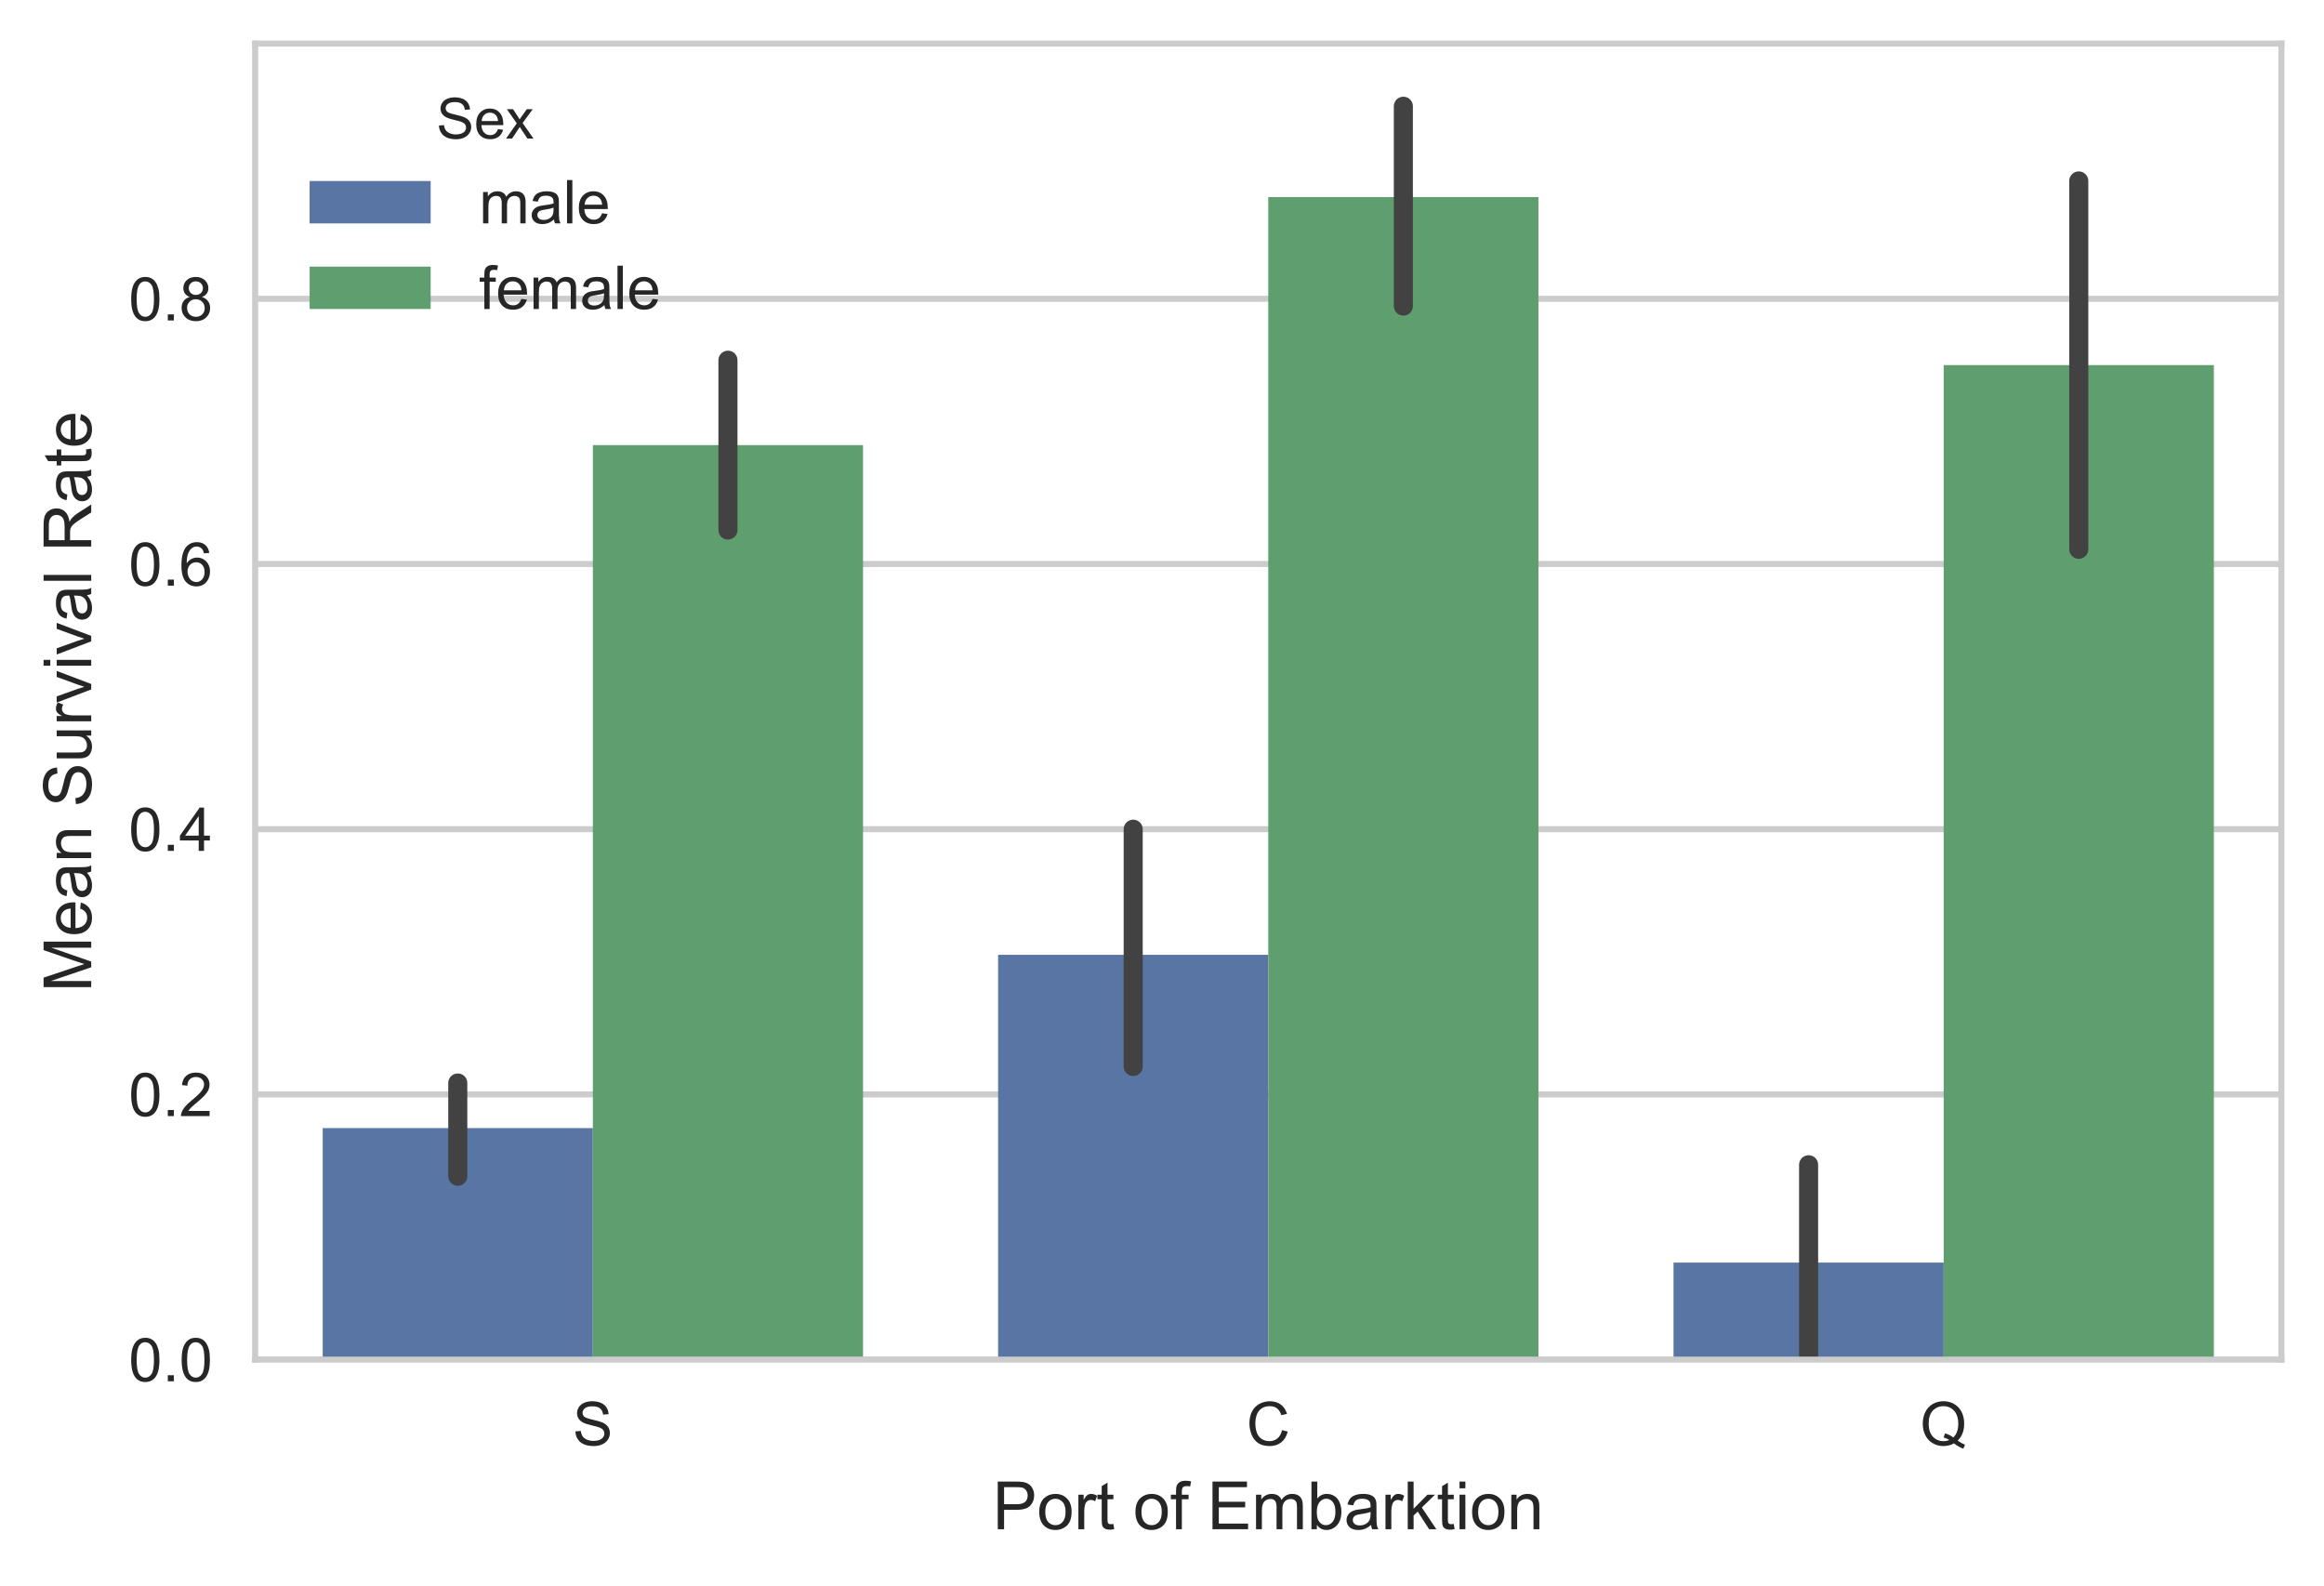
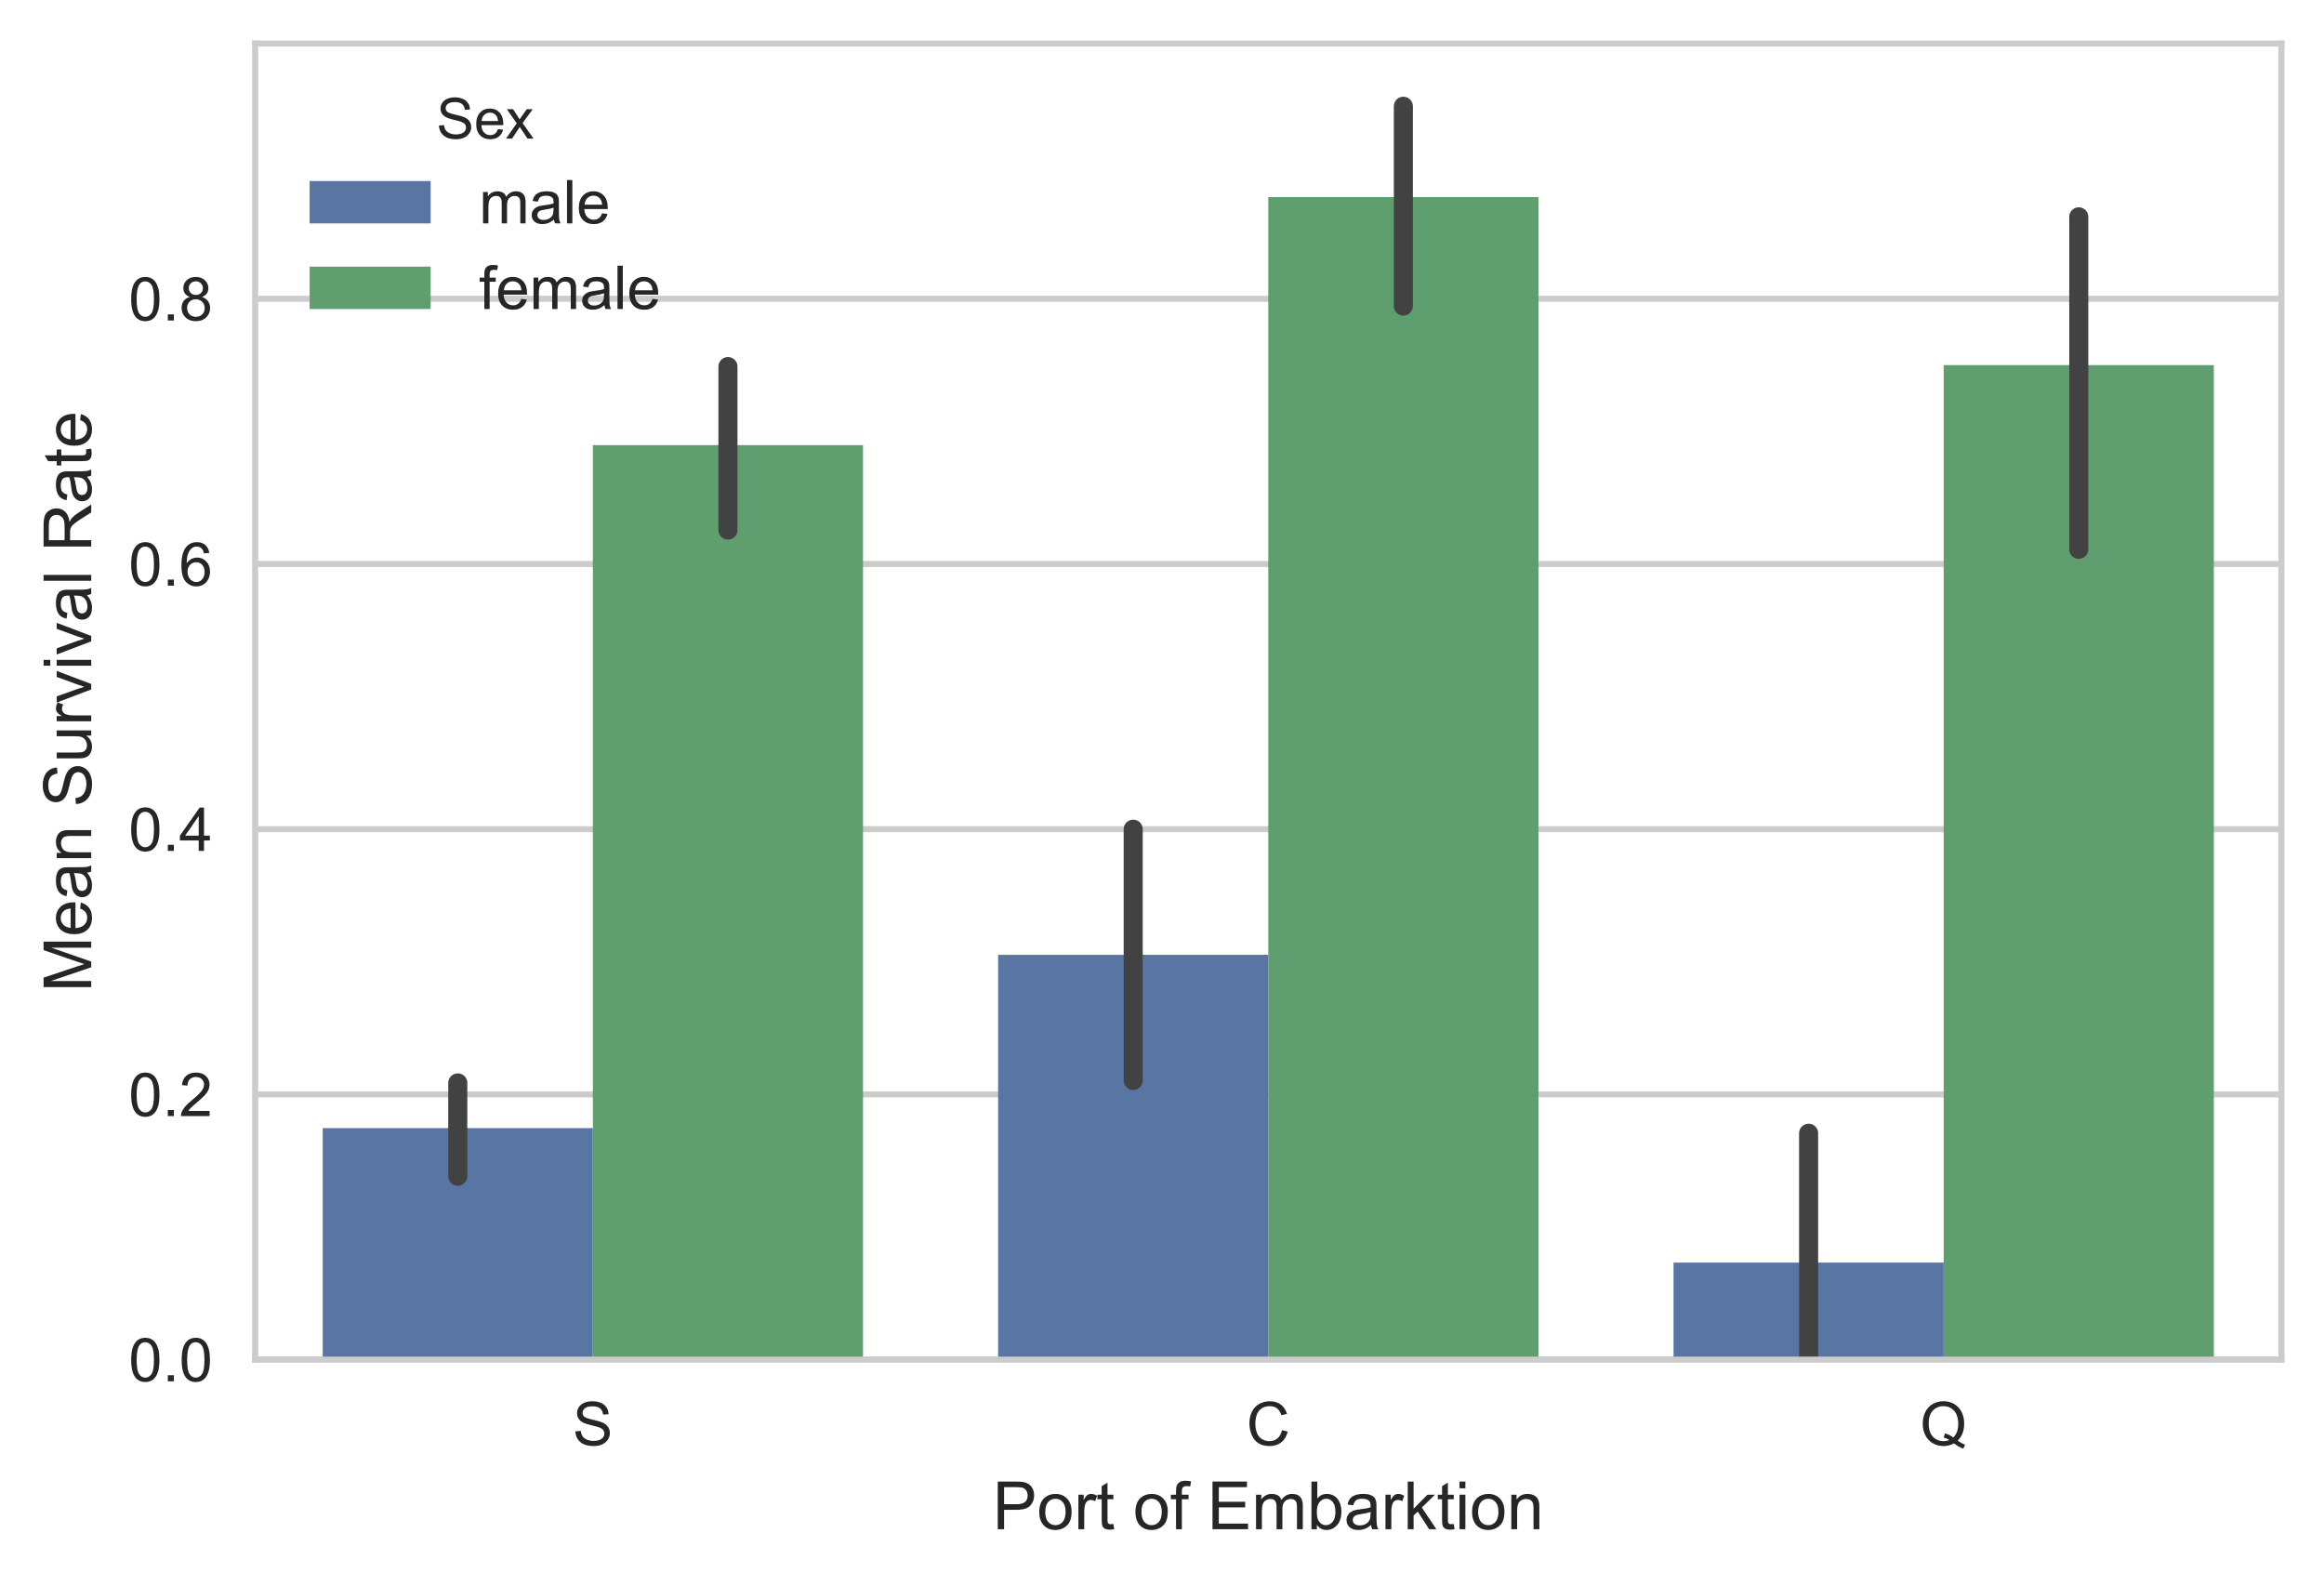
<svg xmlns="http://www.w3.org/2000/svg" xmlns:xlink="http://www.w3.org/1999/xlink" height="262pt" version="1.1" viewBox="0 0 384 262" width="384pt">
  <defs>
    <style type="text/css">
*{stroke-linecap:butt;stroke-linejoin:round;}
  </style>
  </defs>
  <g id="figure_1">
    <g id="patch_1">
      <path d="M 0 262.045  L 384.16 262.045  L 384.16 0  L 0 0  z " style="fill:#ffffff;" />
    </g>
    <g id="axes_1">
      <g id="patch_2">
        <path d="M 42.16 224.64  L 376.96 224.64  L 376.96 7.2  L 42.16 7.2  z " style="fill:#ffffff;" />
      </g>
      <g id="matplotlib.axis_1">
        <g id="xtick_1">
          <g id="line2d_1" />
          <g id="text_1">
            <defs>
              <path d="M 4.5 23  L 13.422 23.781  Q 14.062 18.406 16.375 14.969  Q 18.703 11.531 23.578 9.406  Q 28.469 7.281 34.578 7.281  Q 39.984 7.281 44.141 8.891  Q 48.297 10.5 50.312 13.297  Q 52.344 16.109 52.344 19.438  Q 52.344 22.797 50.391 25.312  Q 48.438 27.828 43.953 29.547  Q 41.062 30.672 31.203 33.031  Q 21.344 35.406 17.391 37.5  Q 12.25 40.188 9.734 44.156  Q 7.234 48.141 7.234 53.078  Q 7.234 58.5 10.297 63.203  Q 13.375 67.922 19.281 70.359  Q 25.203 72.797 32.422 72.797  Q 40.375 72.797 46.453 70.234  Q 52.547 67.672 55.812 62.688  Q 59.078 57.719 59.328 51.422  L 50.25 50.734  Q 49.516 57.516 45.281 60.984  Q 41.062 64.453 32.812 64.453  Q 24.219 64.453 20.281 61.297  Q 16.359 58.156 16.359 53.719  Q 16.359 49.859 19.141 47.359  Q 21.875 44.875 33.422 42.266  Q 44.969 39.656 49.266 37.703  Q 55.516 34.812 58.484 30.391  Q 61.469 25.984 61.469 20.219  Q 61.469 14.5 58.203 9.438  Q 54.938 4.391 48.797 1.578  Q 42.672 -1.219 35.016 -1.219  Q 25.297 -1.219 18.719 1.609  Q 12.156 4.438 8.422 10.125  Q 4.688 15.828 4.5 23  z " id="ArialMT-53" />
            </defs>
            <g style="fill:#262626;" transform="translate(94.62469 238.7978)scale(0.1 -0.1)">
              <use xlink:href="#ArialMT-53" />
            </g>
          </g>
        </g>
        <g id="xtick_2">
          <g id="line2d_2" />
          <g id="text_2">
            <defs>
              <path d="M 58.797 25.094  L 68.266 22.703  Q 65.281 11.031 57.547 4.906  Q 49.812 -1.219 38.625 -1.219  Q 27.047 -1.219 19.797 3.484  Q 12.547 8.203 8.766 17.141  Q 4.984 26.078 4.984 36.328  Q 4.984 47.516 9.25 55.828  Q 13.531 64.156 21.406 68.469  Q 29.297 72.797 38.766 72.797  Q 49.516 72.797 56.828 67.328  Q 64.156 61.859 67.047 51.953  L 57.719 49.75  Q 55.219 57.562 50.484 61.125  Q 45.75 64.703 38.578 64.703  Q 30.328 64.703 24.781 60.734  Q 19.234 56.781 16.984 50.109  Q 14.75 43.453 14.75 36.375  Q 14.75 27.25 17.406 20.438  Q 20.062 13.625 25.672 10.25  Q 31.297 6.891 37.844 6.891  Q 45.797 6.891 51.312 11.469  Q 56.844 16.062 58.797 25.094  z " id="ArialMT-43" />
            </defs>
            <g style="fill:#262626;" transform="translate(205.9489 238.7978)scale(0.1 -0.1)">
              <use xlink:href="#ArialMT-43" />
            </g>
          </g>
        </g>
        <g id="xtick_3">
          <g id="line2d_3" />
          <g id="text_3">
            <defs>
              <path d="M 61.969 7.672  Q 68.562 3.125 74.125 1.031  L 71.344 -5.562  Q 63.625 -2.781 55.953 3.219  Q 48 -1.219 38.375 -1.219  Q 28.656 -1.219 20.75 3.469  Q 12.844 8.156 8.562 16.641  Q 4.297 25.141 4.297 35.797  Q 4.297 46.391 8.594 55.078  Q 12.891 63.766 20.828 68.312  Q 28.766 72.859 38.578 72.859  Q 48.484 72.859 56.438 68.141  Q 64.406 63.422 68.578 54.953  Q 72.75 46.484 72.75 35.844  Q 72.75 27 70.062 19.938  Q 67.391 12.891 61.969 7.672  z M 41.109 19.781  Q 49.312 17.484 54.641 12.938  Q 62.984 20.562 62.984 35.844  Q 62.984 44.531 60.031 51.016  Q 57.078 57.516 51.391 61.109  Q 45.703 64.703 38.625 64.703  Q 28.031 64.703 21.047 57.453  Q 14.062 50.203 14.062 35.797  Q 14.062 21.828 20.969 14.359  Q 27.875 6.891 38.625 6.891  Q 43.703 6.891 48.188 8.797  Q 43.75 11.672 38.812 12.891  z " id="ArialMT-51" />
            </defs>
            <g style="fill:#262626;" transform="translate(317.2708 238.7978)scale(0.1 -0.1)">
              <use xlink:href="#ArialMT-51" />
            </g>
          </g>
        </g>
        <g id="text_4">
          <defs>
            <path d="M 7.719 0  L 7.719 71.578  L 34.719 71.578  Q 41.844 71.578 45.609 70.906  Q 50.875 70.016 54.438 67.547  Q 58.016 65.094 60.188 60.641  Q 62.359 56.203 62.359 50.875  Q 62.359 41.75 56.547 35.422  Q 50.734 29.109 35.547 29.109  L 17.188 29.109  L 17.188 0  z M 17.188 37.547  L 35.688 37.547  Q 44.875 37.547 48.734 40.969  Q 52.594 44.391 52.594 50.594  Q 52.594 55.078 50.312 58.266  Q 48.047 61.469 44.344 62.5  Q 41.938 63.141 35.5 63.141  L 17.188 63.141  z " id="ArialMT-50" />
            <path d="M 3.328 25.922  Q 3.328 40.328 11.328 47.266  Q 18.016 53.031 27.641 53.031  Q 38.328 53.031 45.109 46.016  Q 51.906 39.016 51.906 26.656  Q 51.906 16.656 48.906 10.906  Q 45.906 5.172 40.156 2  Q 34.422 -1.172 27.641 -1.172  Q 16.75 -1.172 10.031 5.812  Q 3.328 12.797 3.328 25.922  z M 12.359 25.922  Q 12.359 15.969 16.703 11.016  Q 21.047 6.062 27.641 6.062  Q 34.188 6.062 38.531 11.031  Q 42.875 16.016 42.875 26.219  Q 42.875 35.844 38.5 40.797  Q 34.125 45.75 27.641 45.75  Q 21.047 45.75 16.703 40.812  Q 12.359 35.891 12.359 25.922  z " id="ArialMT-6f" />
            <path d="M 6.5 0  L 6.5 51.859  L 14.406 51.859  L 14.406 44  Q 17.438 49.516 20 51.266  Q 22.562 53.031 25.641 53.031  Q 30.078 53.031 34.672 50.203  L 31.641 42.047  Q 28.422 43.953 25.203 43.953  Q 22.312 43.953 20.016 42.219  Q 17.719 40.484 16.75 37.406  Q 15.281 32.719 15.281 27.156  L 15.281 0  z " id="ArialMT-72" />
            <path d="M 25.781 7.859  L 27.047 0.094  Q 23.344 -0.688 20.406 -0.688  Q 15.625 -0.688 12.984 0.828  Q 10.359 2.344 9.281 4.812  Q 8.203 7.281 8.203 15.188  L 8.203 45.016  L 1.766 45.016  L 1.766 51.859  L 8.203 51.859  L 8.203 64.703  L 16.938 69.969  L 16.938 51.859  L 25.781 51.859  L 25.781 45.016  L 16.938 45.016  L 16.938 14.703  Q 16.938 10.938 17.406 9.859  Q 17.875 8.797 18.922 8.156  Q 19.969 7.516 21.922 7.516  Q 23.391 7.516 25.781 7.859  z " id="ArialMT-74" />
            <path id="ArialMT-20" />
            <path d="M 8.688 0  L 8.688 45.016  L 0.922 45.016  L 0.922 51.859  L 8.688 51.859  L 8.688 57.375  Q 8.688 62.594 9.625 65.141  Q 10.891 68.562 14.078 70.672  Q 17.281 72.797 23.047 72.797  Q 26.766 72.797 31.25 71.922  L 29.938 64.266  Q 27.203 64.75 24.75 64.75  Q 20.75 64.75 19.094 63.031  Q 17.438 61.328 17.438 56.641  L 17.438 51.859  L 27.547 51.859  L 27.547 45.016  L 17.438 45.016  L 17.438 0  z " id="ArialMT-66" />
            <path d="M 7.906 0  L 7.906 71.578  L 59.672 71.578  L 59.672 63.141  L 17.391 63.141  L 17.391 41.219  L 56.984 41.219  L 56.984 32.812  L 17.391 32.812  L 17.391 8.453  L 61.328 8.453  L 61.328 0  z " id="ArialMT-45" />
            <path d="M 6.594 0  L 6.594 51.859  L 14.453 51.859  L 14.453 44.578  Q 16.891 48.391 20.938 50.703  Q 25 53.031 30.172 53.031  Q 35.938 53.031 39.625 50.641  Q 43.312 48.25 44.828 43.953  Q 50.984 53.031 60.844 53.031  Q 68.562 53.031 72.703 48.75  Q 76.859 44.484 76.859 35.594  L 76.859 0  L 68.109 0  L 68.109 32.672  Q 68.109 37.938 67.25 40.25  Q 66.406 42.578 64.156 43.984  Q 61.922 45.406 58.891 45.406  Q 53.422 45.406 49.797 41.766  Q 46.188 38.141 46.188 30.125  L 46.188 0  L 37.406 0  L 37.406 33.688  Q 37.406 39.547 35.25 42.469  Q 33.109 45.406 28.219 45.406  Q 24.516 45.406 21.359 43.453  Q 18.219 41.5 16.797 37.734  Q 15.375 33.984 15.375 26.906  L 15.375 0  z " id="ArialMT-6d" />
            <path d="M 14.703 0  L 6.547 0  L 6.547 71.578  L 15.328 71.578  L 15.328 46.047  Q 20.906 53.031 29.547 53.031  Q 34.328 53.031 38.594 51.094  Q 42.875 49.172 45.625 45.672  Q 48.391 42.188 49.953 37.25  Q 51.516 32.328 51.516 26.703  Q 51.516 13.375 44.922 6.094  Q 38.328 -1.172 29.109 -1.172  Q 19.922 -1.172 14.703 6.5  z M 14.594 26.312  Q 14.594 17 17.141 12.844  Q 21.297 6.062 28.375 6.062  Q 34.125 6.062 38.328 11.062  Q 42.531 16.062 42.531 25.984  Q 42.531 36.141 38.5 40.969  Q 34.469 45.797 28.766 45.797  Q 23 45.797 18.797 40.797  Q 14.594 35.797 14.594 26.312  z " id="ArialMT-62" />
            <path d="M 40.438 6.391  Q 35.547 2.25 31.031 0.531  Q 26.516 -1.172 21.344 -1.172  Q 12.797 -1.172 8.203 3  Q 3.609 7.172 3.609 13.672  Q 3.609 17.484 5.344 20.625  Q 7.078 23.781 9.891 25.688  Q 12.703 27.594 16.219 28.562  Q 18.797 29.25 24.031 29.891  Q 34.672 31.156 39.703 32.906  Q 39.75 34.719 39.75 35.203  Q 39.75 40.578 37.25 42.781  Q 33.891 45.75 27.25 45.75  Q 21.047 45.75 18.094 43.578  Q 15.141 41.406 13.719 35.891  L 5.125 37.062  Q 6.297 42.578 8.984 45.969  Q 11.672 49.359 16.75 51.188  Q 21.828 53.031 28.516 53.031  Q 35.156 53.031 39.297 51.469  Q 43.453 49.906 45.406 47.531  Q 47.359 45.172 48.141 41.547  Q 48.578 39.312 48.578 33.453  L 48.578 21.734  Q 48.578 9.469 49.141 6.219  Q 49.703 2.984 51.375 0  L 42.188 0  Q 40.828 2.734 40.438 6.391  z M 39.703 26.031  Q 34.906 24.078 25.344 22.703  Q 19.922 21.922 17.672 20.938  Q 15.438 19.969 14.203 18.094  Q 12.984 16.219 12.984 13.922  Q 12.984 10.406 15.641 8.062  Q 18.312 5.719 23.438 5.719  Q 28.516 5.719 32.469 7.938  Q 36.422 10.156 38.281 14.016  Q 39.703 17 39.703 22.797  z " id="ArialMT-61" />
            <path d="M 6.641 0  L 6.641 71.578  L 15.438 71.578  L 15.438 30.766  L 36.234 51.859  L 47.609 51.859  L 27.781 32.625  L 49.609 0  L 38.766 0  L 21.625 26.516  L 15.438 20.562  L 15.438 0  z " id="ArialMT-6b" />
            <path d="M 6.641 61.469  L 6.641 71.578  L 15.438 71.578  L 15.438 61.469  z M 6.641 0  L 6.641 51.859  L 15.438 51.859  L 15.438 0  z " id="ArialMT-69" />
            <path d="M 6.594 0  L 6.594 51.859  L 14.5 51.859  L 14.5 44.484  Q 20.219 53.031 31 53.031  Q 35.688 53.031 39.625 51.344  Q 43.562 49.656 45.516 46.922  Q 47.469 44.188 48.25 40.438  Q 48.734 37.984 48.734 31.891  L 48.734 0  L 39.938 0  L 39.938 31.547  Q 39.938 36.922 38.906 39.578  Q 37.891 42.234 35.281 43.812  Q 32.672 45.406 29.156 45.406  Q 23.531 45.406 19.453 41.844  Q 15.375 38.281 15.375 28.328  L 15.375 0  z " id="ArialMT-6e" />
          </defs>
          <g style="fill:#262626;" transform="translate(164.0155 252.6589)scale(0.11 -0.11)">
            <use xlink:href="#ArialMT-50" />
            <use x="66.699" xlink:href="#ArialMT-6f" />
            <use x="122.314" xlink:href="#ArialMT-72" />
            <use x="155.615" xlink:href="#ArialMT-74" />
            <use x="183.398" xlink:href="#ArialMT-20" />
            <use x="211.182" xlink:href="#ArialMT-6f" />
            <use x="266.797" xlink:href="#ArialMT-66" />
            <use x="294.58" xlink:href="#ArialMT-20" />
            <use x="322.363" xlink:href="#ArialMT-45" />
            <use x="389.062" xlink:href="#ArialMT-6d" />
            <use x="472.363" xlink:href="#ArialMT-62" />
            <use x="527.979" xlink:href="#ArialMT-61" />
            <use x="583.594" xlink:href="#ArialMT-72" />
            <use x="616.895" xlink:href="#ArialMT-6b" />
            <use x="666.895" xlink:href="#ArialMT-74" />
            <use x="694.678" xlink:href="#ArialMT-69" />
            <use x="716.895" xlink:href="#ArialMT-6f" />
            <use x="772.51" xlink:href="#ArialMT-6e" />
          </g>
        </g>
      </g>
      <g id="matplotlib.axis_2">
        <g id="ytick_1">
          <g id="line2d_4">
-             <path clip-path="url(#p0083fce0df)" d="M 42.16 224.64  L 376.96 224.64  " style="fill:none;stroke:#cccccc;stroke-linecap:round;" />
+             <path clip-path="url(#pdaf52366d4)" d="M 42.16 224.64  L 376.96 224.64  " style="fill:none;stroke:#cccccc;stroke-linecap:round;" />
          </g>
          <g id="line2d_5" />
          <g id="text_5">
            <defs>
              <path d="M 4.156 35.297  Q 4.156 48 6.766 55.734  Q 9.375 63.484 14.516 67.672  Q 19.672 71.875 27.484 71.875  Q 33.25 71.875 37.594 69.547  Q 41.938 67.234 44.766 62.859  Q 47.609 58.5 49.219 52.219  Q 50.828 45.953 50.828 35.297  Q 50.828 22.703 48.234 14.969  Q 45.656 7.234 40.5 3  Q 35.359 -1.219 27.484 -1.219  Q 17.141 -1.219 11.234 6.203  Q 4.156 15.141 4.156 35.297  z M 13.188 35.297  Q 13.188 17.672 17.312 11.828  Q 21.438 6 27.484 6  Q 33.547 6 37.672 11.859  Q 41.797 17.719 41.797 35.297  Q 41.797 52.984 37.672 58.781  Q 33.547 64.594 27.391 64.594  Q 21.344 64.594 17.719 59.469  Q 13.188 52.938 13.188 35.297  z " id="ArialMT-30" />
              <path d="M 9.078 0  L 9.078 10.016  L 19.094 10.016  L 19.094 0  z " id="ArialMT-2e" />
            </defs>
            <g style="fill:#262626;" transform="translate(21.25984 228.2189)scale(0.1 -0.1)">
              <use xlink:href="#ArialMT-30" />
              <use x="55.615" xlink:href="#ArialMT-2e" />
              <use x="83.398" xlink:href="#ArialMT-30" />
            </g>
          </g>
        </g>
        <g id="ytick_2">
          <g id="line2d_6">
-             <path clip-path="url(#p0083fce0df)" d="M 42.16 180.822  L 376.96 180.822  " style="fill:none;stroke:#cccccc;stroke-linecap:round;" />
+             <path clip-path="url(#pdaf52366d4)" d="M 42.16 180.822  L 376.96 180.822  " style="fill:none;stroke:#cccccc;stroke-linecap:round;" />
          </g>
          <g id="line2d_7" />
          <g id="text_6">
            <defs>
              <path d="M 50.344 8.453  L 50.344 0  L 3.031 0  Q 2.938 3.172 4.047 6.109  Q 5.859 10.938 9.828 15.625  Q 13.812 20.312 21.344 26.469  Q 33.016 36.031 37.109 41.625  Q 41.219 47.219 41.219 52.203  Q 41.219 57.422 37.469 61  Q 33.734 64.594 27.734 64.594  Q 21.391 64.594 17.578 60.781  Q 13.766 56.984 13.719 50.25  L 4.688 51.172  Q 5.609 61.281 11.656 66.578  Q 17.719 71.875 27.938 71.875  Q 38.234 71.875 44.234 66.156  Q 50.25 60.453 50.25 52  Q 50.25 47.703 48.484 43.547  Q 46.734 39.406 42.656 34.812  Q 38.578 30.219 29.109 22.219  Q 21.188 15.578 18.938 13.203  Q 16.703 10.844 15.234 8.453  z " id="ArialMT-32" />
            </defs>
            <g style="fill:#262626;" transform="translate(21.25984 184.4008)scale(0.1 -0.1)">
              <use xlink:href="#ArialMT-30" />
              <use x="55.615" xlink:href="#ArialMT-2e" />
              <use x="83.398" xlink:href="#ArialMT-32" />
            </g>
          </g>
        </g>
        <g id="ytick_3">
          <g id="line2d_8">
-             <path clip-path="url(#p0083fce0df)" d="M 42.16 137.004  L 376.96 137.004  " style="fill:none;stroke:#cccccc;stroke-linecap:round;" />
+             <path clip-path="url(#pdaf52366d4)" d="M 42.16 137.004  L 376.96 137.004  " style="fill:none;stroke:#cccccc;stroke-linecap:round;" />
          </g>
          <g id="line2d_9" />
          <g id="text_7">
            <defs>
              <path d="M 32.328 0  L 32.328 17.141  L 1.266 17.141  L 1.266 25.203  L 33.938 71.578  L 41.109 71.578  L 41.109 25.203  L 50.781 25.203  L 50.781 17.141  L 41.109 17.141  L 41.109 0  z M 32.328 25.203  L 32.328 57.469  L 9.906 25.203  z " id="ArialMT-34" />
            </defs>
            <g style="fill:#262626;" transform="translate(21.25984 140.5826)scale(0.1 -0.1)">
              <use xlink:href="#ArialMT-30" />
              <use x="55.615" xlink:href="#ArialMT-2e" />
              <use x="83.398" xlink:href="#ArialMT-34" />
            </g>
          </g>
        </g>
        <g id="ytick_4">
          <g id="line2d_10">
-             <path clip-path="url(#p0083fce0df)" d="M 42.16 93.186  L 376.96 93.186  " style="fill:none;stroke:#cccccc;stroke-linecap:round;" />
+             <path clip-path="url(#pdaf52366d4)" d="M 42.16 93.186  L 376.96 93.186  " style="fill:none;stroke:#cccccc;stroke-linecap:round;" />
          </g>
          <g id="line2d_11" />
          <g id="text_8">
            <defs>
              <path d="M 49.75 54.047  L 41.016 53.375  Q 39.844 58.547 37.703 60.891  Q 34.125 64.656 28.906 64.656  Q 24.703 64.656 21.531 62.312  Q 17.391 59.281 14.984 53.469  Q 12.594 47.656 12.5 36.922  Q 15.672 41.75 20.266 44.094  Q 24.859 46.438 29.891 46.438  Q 38.672 46.438 44.844 39.969  Q 51.031 33.5 51.031 23.25  Q 51.031 16.5 48.125 10.719  Q 45.219 4.938 40.141 1.859  Q 35.062 -1.219 28.609 -1.219  Q 17.625 -1.219 10.688 6.859  Q 3.766 14.938 3.766 33.5  Q 3.766 54.25 11.422 63.672  Q 18.109 71.875 29.438 71.875  Q 37.891 71.875 43.281 67.141  Q 48.688 62.406 49.75 54.047  z M 13.875 23.188  Q 13.875 18.656 15.797 14.5  Q 17.719 10.359 21.188 8.172  Q 24.656 6 28.469 6  Q 34.031 6 38.031 10.484  Q 42.047 14.984 42.047 22.703  Q 42.047 30.125 38.078 34.391  Q 34.125 38.672 28.125 38.672  Q 22.172 38.672 18.016 34.391  Q 13.875 30.125 13.875 23.188  z " id="ArialMT-36" />
            </defs>
            <g style="fill:#262626;" transform="translate(21.25984 96.7645)scale(0.1 -0.1)">
              <use xlink:href="#ArialMT-30" />
              <use x="55.615" xlink:href="#ArialMT-2e" />
              <use x="83.398" xlink:href="#ArialMT-36" />
            </g>
          </g>
        </g>
        <g id="ytick_5">
          <g id="line2d_12">
-             <path clip-path="url(#p0083fce0df)" d="M 42.16 49.367  L 376.96 49.367  " style="fill:none;stroke:#cccccc;stroke-linecap:round;" />
+             <path clip-path="url(#pdaf52366d4)" d="M 42.16 49.367  L 376.96 49.367  " style="fill:none;stroke:#cccccc;stroke-linecap:round;" />
          </g>
          <g id="line2d_13" />
          <g id="text_9">
            <defs>
              <path d="M 17.672 38.812  Q 12.203 40.828 9.562 44.531  Q 6.938 48.25 6.938 53.422  Q 6.938 61.234 12.547 66.547  Q 18.172 71.875 27.484 71.875  Q 36.859 71.875 42.578 66.422  Q 48.297 60.984 48.297 53.172  Q 48.297 48.188 45.672 44.5  Q 43.062 40.828 37.75 38.812  Q 44.344 36.672 47.781 31.875  Q 51.219 27.094 51.219 20.453  Q 51.219 11.281 44.719 5.031  Q 38.234 -1.219 27.641 -1.219  Q 17.047 -1.219 10.547 5.047  Q 4.047 11.328 4.047 20.703  Q 4.047 27.688 7.594 32.391  Q 11.141 37.109 17.672 38.812  z M 15.922 53.719  Q 15.922 48.641 19.188 45.406  Q 22.469 42.188 27.688 42.188  Q 32.766 42.188 36.016 45.375  Q 39.266 48.578 39.266 53.219  Q 39.266 58.062 35.906 61.359  Q 32.562 64.656 27.594 64.656  Q 22.562 64.656 19.234 61.422  Q 15.922 58.203 15.922 53.719  z M 13.094 20.656  Q 13.094 16.891 14.875 13.375  Q 16.656 9.859 20.172 7.922  Q 23.688 6 27.734 6  Q 34.031 6 38.125 10.047  Q 42.234 14.109 42.234 20.359  Q 42.234 26.703 38.016 30.859  Q 33.797 35.016 27.438 35.016  Q 21.234 35.016 17.156 30.906  Q 13.094 26.812 13.094 20.656  z " id="ArialMT-38" />
            </defs>
            <g style="fill:#262626;" transform="translate(21.25984 52.94636)scale(0.1 -0.1)">
              <use xlink:href="#ArialMT-30" />
              <use x="55.615" xlink:href="#ArialMT-2e" />
              <use x="83.398" xlink:href="#ArialMT-38" />
            </g>
          </g>
        </g>
        <g id="text_10">
          <defs>
            <path d="M 7.422 0  L 7.422 71.578  L 21.688 71.578  L 38.625 20.906  Q 40.969 13.812 42.047 10.297  Q 43.266 14.203 45.844 21.781  L 62.984 71.578  L 75.734 71.578  L 75.734 0  L 66.609 0  L 66.609 59.906  L 45.797 0  L 37.25 0  L 16.547 60.938  L 16.547 0  z " id="ArialMT-4d" />
            <path d="M 42.094 16.703  L 51.172 15.578  Q 49.031 7.625 43.219 3.219  Q 37.406 -1.172 28.375 -1.172  Q 17 -1.172 10.328 5.828  Q 3.656 12.844 3.656 25.484  Q 3.656 38.578 10.391 45.797  Q 17.141 53.031 27.875 53.031  Q 38.281 53.031 44.875 45.953  Q 51.469 38.875 51.469 26.031  Q 51.469 25.25 51.422 23.688  L 12.75 23.688  Q 13.234 15.141 17.578 10.594  Q 21.922 6.062 28.422 6.062  Q 33.25 6.062 36.672 8.594  Q 40.094 11.141 42.094 16.703  z M 13.234 30.906  L 42.188 30.906  Q 41.609 37.453 38.875 40.719  Q 34.672 45.797 27.984 45.797  Q 21.922 45.797 17.797 41.75  Q 13.672 37.703 13.234 30.906  z " id="ArialMT-65" />
            <path d="M 40.578 0  L 40.578 7.625  Q 34.516 -1.172 24.125 -1.172  Q 19.531 -1.172 15.547 0.578  Q 11.578 2.344 9.641 5  Q 7.719 7.672 6.938 11.531  Q 6.391 14.109 6.391 19.734  L 6.391 51.859  L 15.188 51.859  L 15.188 23.094  Q 15.188 16.219 15.719 13.812  Q 16.547 10.359 19.234 8.375  Q 21.922 6.391 25.875 6.391  Q 29.828 6.391 33.297 8.422  Q 36.766 10.453 38.203 13.938  Q 39.656 17.438 39.656 24.078  L 39.656 51.859  L 48.438 51.859  L 48.438 0  z " id="ArialMT-75" />
            <path d="M 21 0  L 1.266 51.859  L 10.547 51.859  L 21.688 20.797  Q 23.484 15.766 25 10.359  Q 26.172 14.453 28.266 20.219  L 39.797 51.859  L 48.828 51.859  L 29.203 0  z " id="ArialMT-76" />
            <path d="M 6.391 0  L 6.391 71.578  L 15.188 71.578  L 15.188 0  z " id="ArialMT-6c" />
            <path d="M 7.859 0  L 7.859 71.578  L 39.594 71.578  Q 49.172 71.578 54.141 69.641  Q 59.125 67.719 62.109 62.828  Q 65.094 57.953 65.094 52.047  Q 65.094 44.438 60.156 39.203  Q 55.219 33.984 44.922 32.562  Q 48.688 30.766 50.641 29  Q 54.781 25.203 58.5 19.484  L 70.953 0  L 59.031 0  L 49.562 14.891  Q 45.406 21.344 42.719 24.75  Q 40.047 28.172 37.922 29.531  Q 35.797 30.906 33.594 31.453  Q 31.984 31.781 28.328 31.781  L 17.328 31.781  L 17.328 0  z M 17.328 39.984  L 37.703 39.984  Q 44.188 39.984 47.844 41.328  Q 51.516 42.672 53.422 45.625  Q 55.328 48.578 55.328 52.047  Q 55.328 57.125 51.641 60.391  Q 47.953 63.672 39.984 63.672  L 17.328 63.672  z " id="ArialMT-52" />
          </defs>
          <g style="fill:#262626;" transform="translate(15.07359 163.9109)rotate(-90)scale(0.11 -0.11)">
            <use xlink:href="#ArialMT-4d" />
            <use x="83.301" xlink:href="#ArialMT-65" />
            <use x="138.916" xlink:href="#ArialMT-61" />
            <use x="194.531" xlink:href="#ArialMT-6e" />
            <use x="250.146" xlink:href="#ArialMT-20" />
            <use x="277.93" xlink:href="#ArialMT-53" />
            <use x="344.629" xlink:href="#ArialMT-75" />
            <use x="400.244" xlink:href="#ArialMT-72" />
            <use x="433.545" xlink:href="#ArialMT-76" />
            <use x="483.545" xlink:href="#ArialMT-69" />
            <use x="505.762" xlink:href="#ArialMT-76" />
            <use x="555.762" xlink:href="#ArialMT-61" />
            <use x="611.377" xlink:href="#ArialMT-6c" />
            <use x="633.594" xlink:href="#ArialMT-20" />
            <use x="661.377" xlink:href="#ArialMT-52" />
            <use x="733.594" xlink:href="#ArialMT-61" />
            <use x="789.209" xlink:href="#ArialMT-74" />
            <use x="816.992" xlink:href="#ArialMT-65" />
          </g>
        </g>
      </g>
      <g id="patch_3">
-         <path clip-path="url(#p0083fce0df)" d="M 53.32 224.64  L 97.96 224.64  L 97.96 186.386  L 53.32 186.386  z " style="fill:#5875a4;" />
+         <path clip-path="url(#pdaf52366d4)" d="M 53.32 224.64  L 97.96 224.64  L 97.96 186.386  L 53.32 186.386  z " style="fill:#5875a4;" />
      </g>
      <g id="patch_4">
-         <path clip-path="url(#p0083fce0df)" d="M 164.92 224.64  L 209.56 224.64  L 209.56 157.76  L 164.92 157.76  z " style="fill:#5875a4;" />
+         <path clip-path="url(#pdaf52366d4)" d="M 164.92 224.64  L 209.56 224.64  L 209.56 157.76  L 164.92 157.76  z " style="fill:#5875a4;" />
      </g>
      <g id="patch_5">
-         <path clip-path="url(#p0083fce0df)" d="M 276.52 224.64  L 321.16 224.64  L 321.16 208.609  L 276.52 208.609  z " style="fill:#5875a4;" />
+         <path clip-path="url(#pdaf52366d4)" d="M 276.52 224.64  L 321.16 224.64  L 321.16 208.609  L 276.52 208.609  z " style="fill:#5875a4;" />
      </g>
      <g id="patch_6">
-         <path clip-path="url(#p0083fce0df)" d="M 97.96 224.64  L 142.6 224.64  L 142.6 73.543  L 97.96 73.543  z " style="fill:#5f9e6e;" />
+         <path clip-path="url(#pdaf52366d4)" d="M 97.96 224.64  L 142.6 224.64  L 142.6 73.543  L 97.96 73.543  z " style="fill:#5f9e6e;" />
      </g>
      <g id="patch_7">
-         <path clip-path="url(#p0083fce0df)" d="M 209.56 224.64  L 254.2 224.64  L 254.2 32.56  L 209.56 32.56  z " style="fill:#5f9e6e;" />
+         <path clip-path="url(#pdaf52366d4)" d="M 209.56 224.64  L 254.2 224.64  L 254.2 32.56  L 209.56 32.56  z " style="fill:#5f9e6e;" />
      </g>
      <g id="patch_8">
-         <path clip-path="url(#p0083fce0df)" d="M 321.16 224.64  L 365.8 224.64  L 365.8 60.322  L 321.16 60.322  z " style="fill:#5f9e6e;" />
+         <path clip-path="url(#pdaf52366d4)" d="M 321.16 224.64  L 365.8 224.64  L 365.8 60.322  L 321.16 60.322  z " style="fill:#5f9e6e;" />
      </g>
      <g id="line2d_14">
-         <path clip-path="url(#p0083fce0df)" d="M 75.64 194.335  L 75.64 178.934  " style="fill:none;stroke:#424242;stroke-linecap:round;stroke-width:3.15;" />
+         <path clip-path="url(#pdaf52366d4)" d="M 75.64 194.335  L 75.64 178.922  " style="fill:none;stroke:#424242;stroke-linecap:round;stroke-width:3.15;" />
      </g>
      <g id="line2d_15">
-         <path clip-path="url(#p0083fce0df)" d="M 187.24 176.209  L 187.24 137.004  " style="fill:none;stroke:#424242;stroke-linecap:round;stroke-width:3.15;" />
+         <path clip-path="url(#pdaf52366d4)" d="M 187.24 178.516  L 187.24 137.004  " style="fill:none;stroke:#424242;stroke-linecap:round;stroke-width:3.15;" />
      </g>
      <g id="line2d_16">
-         <path clip-path="url(#p0083fce0df)" d="M 298.84 224.64  L 298.84 192.444  " style="fill:none;stroke:#424242;stroke-linecap:round;stroke-width:3.15;" />
+         <path clip-path="url(#pdaf52366d4)" d="M 298.84 224.64  L 298.84 187.234  " style="fill:none;stroke:#424242;stroke-linecap:round;stroke-width:3.15;" />
      </g>
      <g id="line2d_17">
-         <path clip-path="url(#p0083fce0df)" d="M 120.28 87.573  L 120.28 59.513  " style="fill:none;stroke:#424242;stroke-linecap:round;stroke-width:3.15;" />
+         <path clip-path="url(#pdaf52366d4)" d="M 120.28 87.573  L 120.28 60.565  " style="fill:none;stroke:#424242;stroke-linecap:round;stroke-width:3.15;" />
      </g>
      <g id="line2d_18">
-         <path clip-path="url(#p0083fce0df)" d="M 231.88 50.568  L 231.88 17.554  " style="fill:none;stroke:#424242;stroke-linecap:round;stroke-width:3.15;" />
+         <path clip-path="url(#pdaf52366d4)" d="M 231.88 50.568  L 231.88 17.554  " style="fill:none;stroke:#424242;stroke-linecap:round;stroke-width:3.15;" />
      </g>
      <g id="line2d_19">
-         <path clip-path="url(#p0083fce0df)" d="M 343.48 90.751  L 343.48 29.893  " style="fill:none;stroke:#424242;stroke-linecap:round;stroke-width:3.15;" />
+         <path clip-path="url(#pdaf52366d4)" d="M 343.48 90.751  L 343.48 35.826  " style="fill:none;stroke:#424242;stroke-linecap:round;stroke-width:3.15;" />
      </g>
      <g id="patch_9">
        <path d="M 42.16 224.64  L 42.16 7.2  " style="fill:none;stroke:#cccccc;stroke-linecap:square;stroke-linejoin:miter;" />
      </g>
      <g id="patch_10">
        <path d="M 376.96 224.64  L 376.96 7.2  " style="fill:none;stroke:#cccccc;stroke-linecap:square;stroke-linejoin:miter;" />
      </g>
      <g id="patch_11">
        <path d="M 42.16 224.64  L 376.96 224.64  " style="fill:none;stroke:#cccccc;stroke-linecap:square;stroke-linejoin:miter;" />
      </g>
      <g id="patch_12">
        <path d="M 42.16 7.2  L 376.96 7.2  " style="fill:none;stroke:#cccccc;stroke-linecap:square;stroke-linejoin:miter;" />
      </g>
      <g id="legend_1">
        <g id="text_11">
          <defs>
            <path d="M 0.734 0  L 19.672 26.953  L 2.156 51.859  L 13.141 51.859  L 21.094 39.703  Q 23.344 36.234 24.703 33.891  Q 26.859 37.109 28.656 39.594  L 37.406 51.859  L 47.906 51.859  L 29.984 27.438  L 49.266 0  L 38.484 0  L 27.828 16.109  L 25 20.453  L 11.375 0  z " id="ArialMT-78" />
          </defs>
          <g style="fill:#262626;" transform="translate(72.11048 22.89256)scale(0.0935 -0.0935)">
            <use xlink:href="#ArialMT-53" />
            <use x="66.699" xlink:href="#ArialMT-65" />
            <use x="122.314" xlink:href="#ArialMT-78" />
          </g>
        </g>
        <g id="patch_13">
          <path d="M 51.16 36.909  L 71.16 36.909  L 71.16 29.909  L 51.16 29.909  z " style="fill:#5875a4;" />
        </g>
        <g id="text_12">
          <g style="fill:#262626;" transform="translate(79.15984 36.90868)scale(0.1 -0.1)">
            <use xlink:href="#ArialMT-6d" />
            <use x="83.301" xlink:href="#ArialMT-61" />
            <use x="138.916" xlink:href="#ArialMT-6c" />
            <use x="161.133" xlink:href="#ArialMT-65" />
          </g>
        </g>
        <g id="patch_14">
          <path d="M 51.16 51.054  L 71.16 51.054  L 71.16 44.054  L 51.16 44.054  z " style="fill:#5f9e6e;" />
        </g>
        <g id="text_13">
          <g style="fill:#262626;" transform="translate(79.15984 51.05399)scale(0.1 -0.1)">
            <use xlink:href="#ArialMT-66" />
            <use x="27.783" xlink:href="#ArialMT-65" />
            <use x="83.398" xlink:href="#ArialMT-6d" />
            <use x="166.699" xlink:href="#ArialMT-61" />
            <use x="222.314" xlink:href="#ArialMT-6c" />
            <use x="244.531" xlink:href="#ArialMT-65" />
          </g>
        </g>
      </g>
    </g>
  </g>
  <defs>
-     <clipPath id="p0083fce0df">
+     <clipPath id="pdaf52366d4">
      <rect height="217.44" width="334.8" x="42.16" y="7.2" />
    </clipPath>
  </defs>
</svg>
